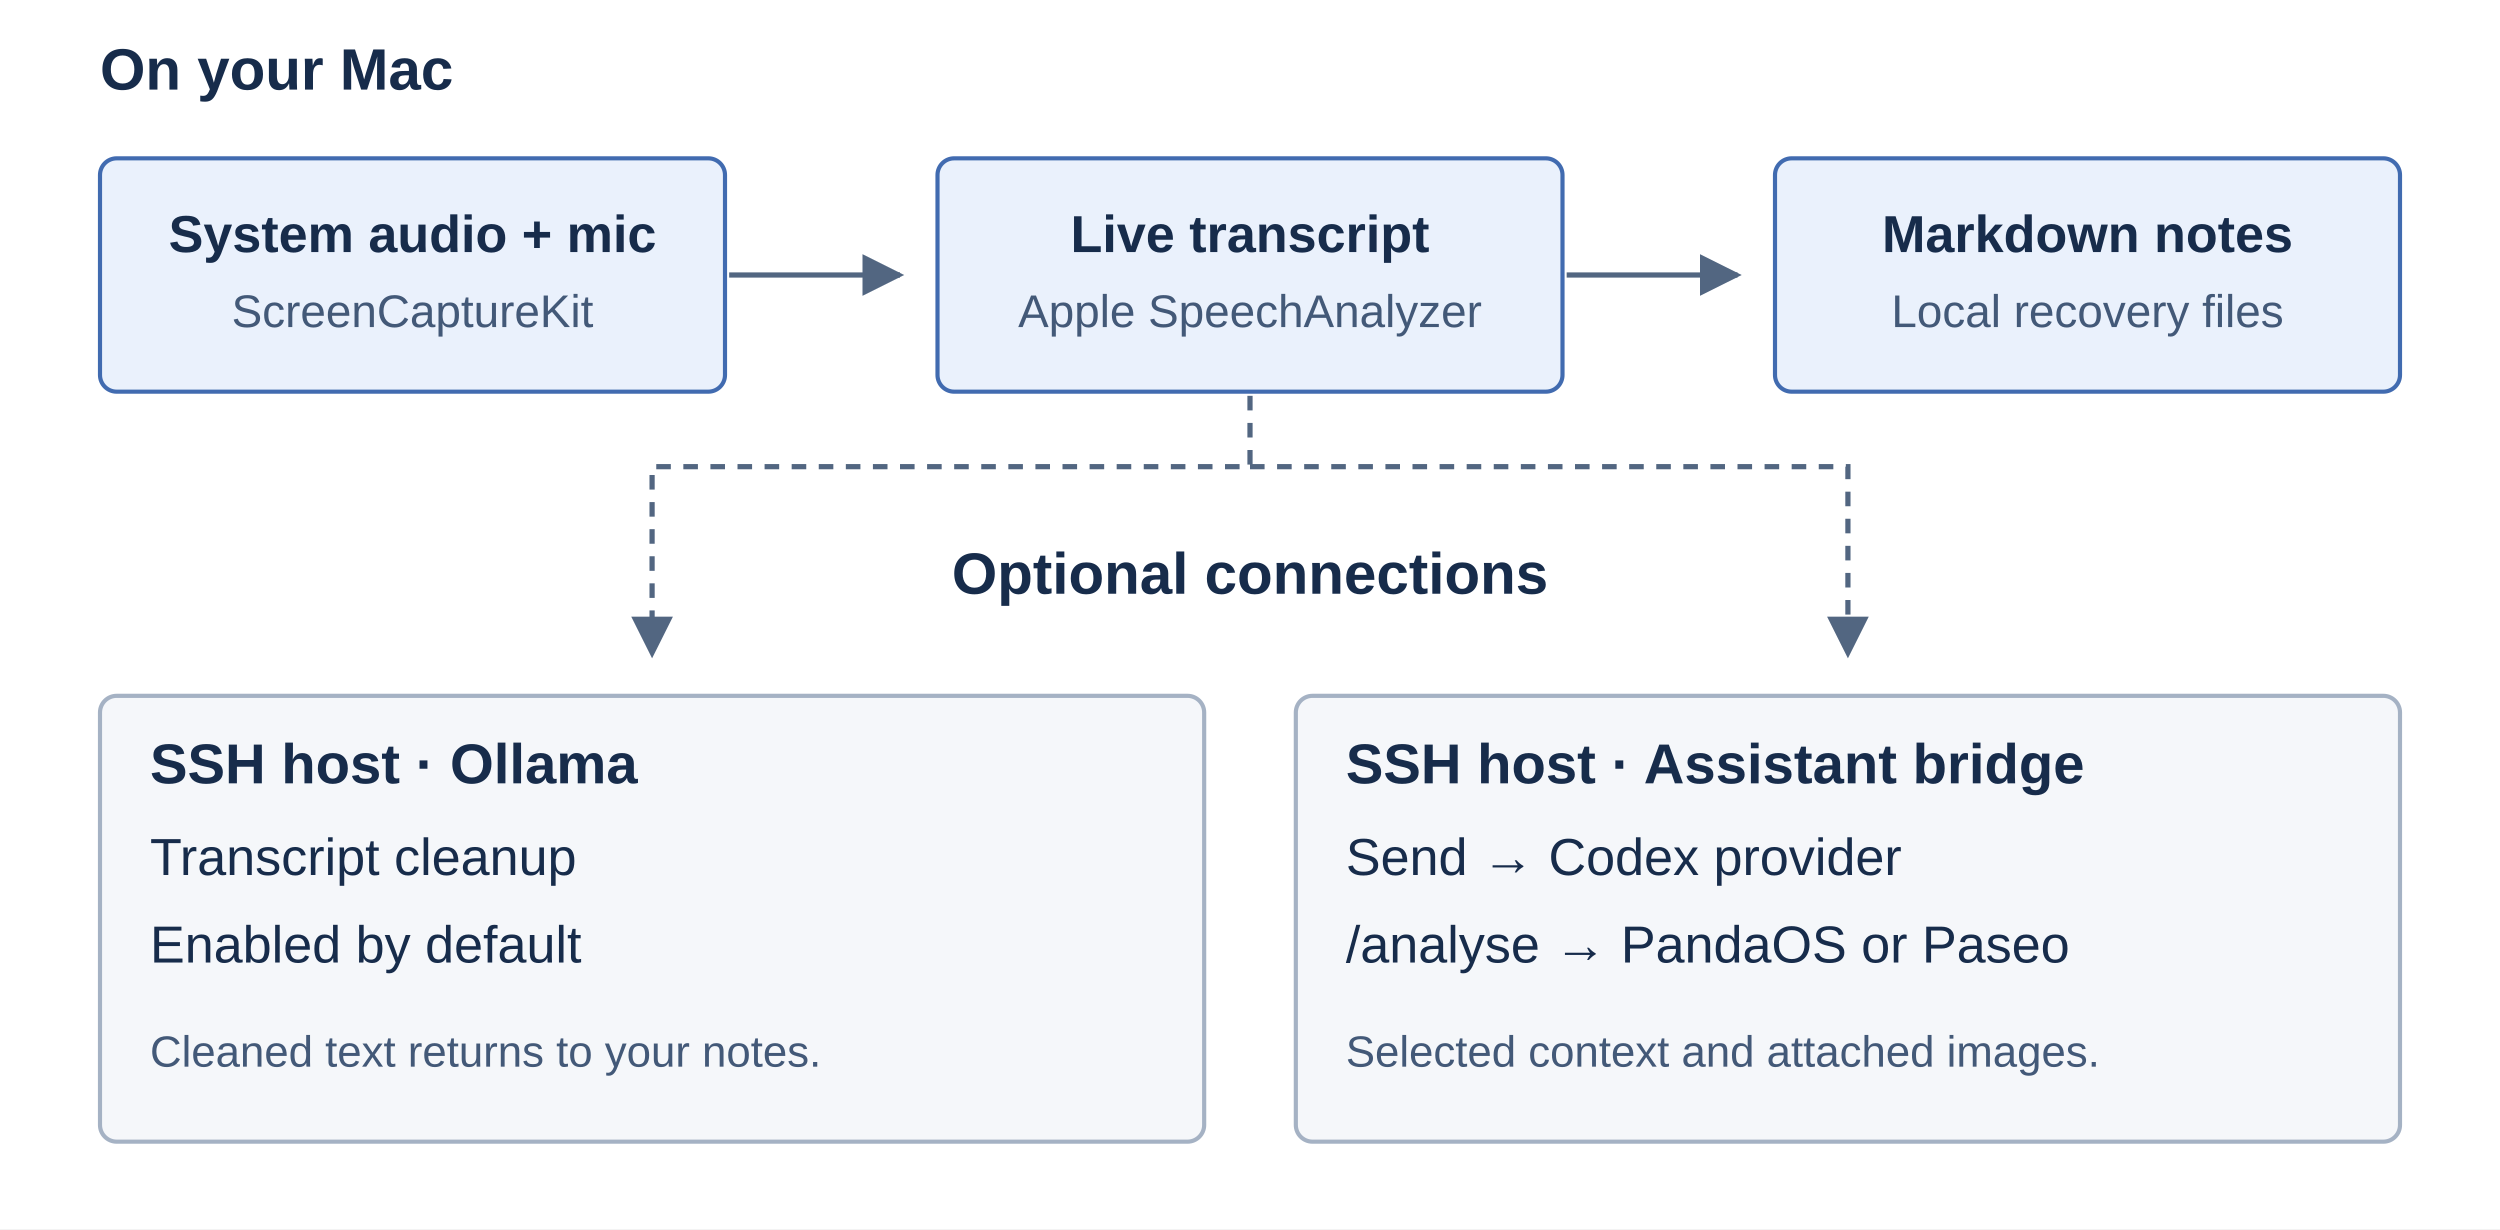
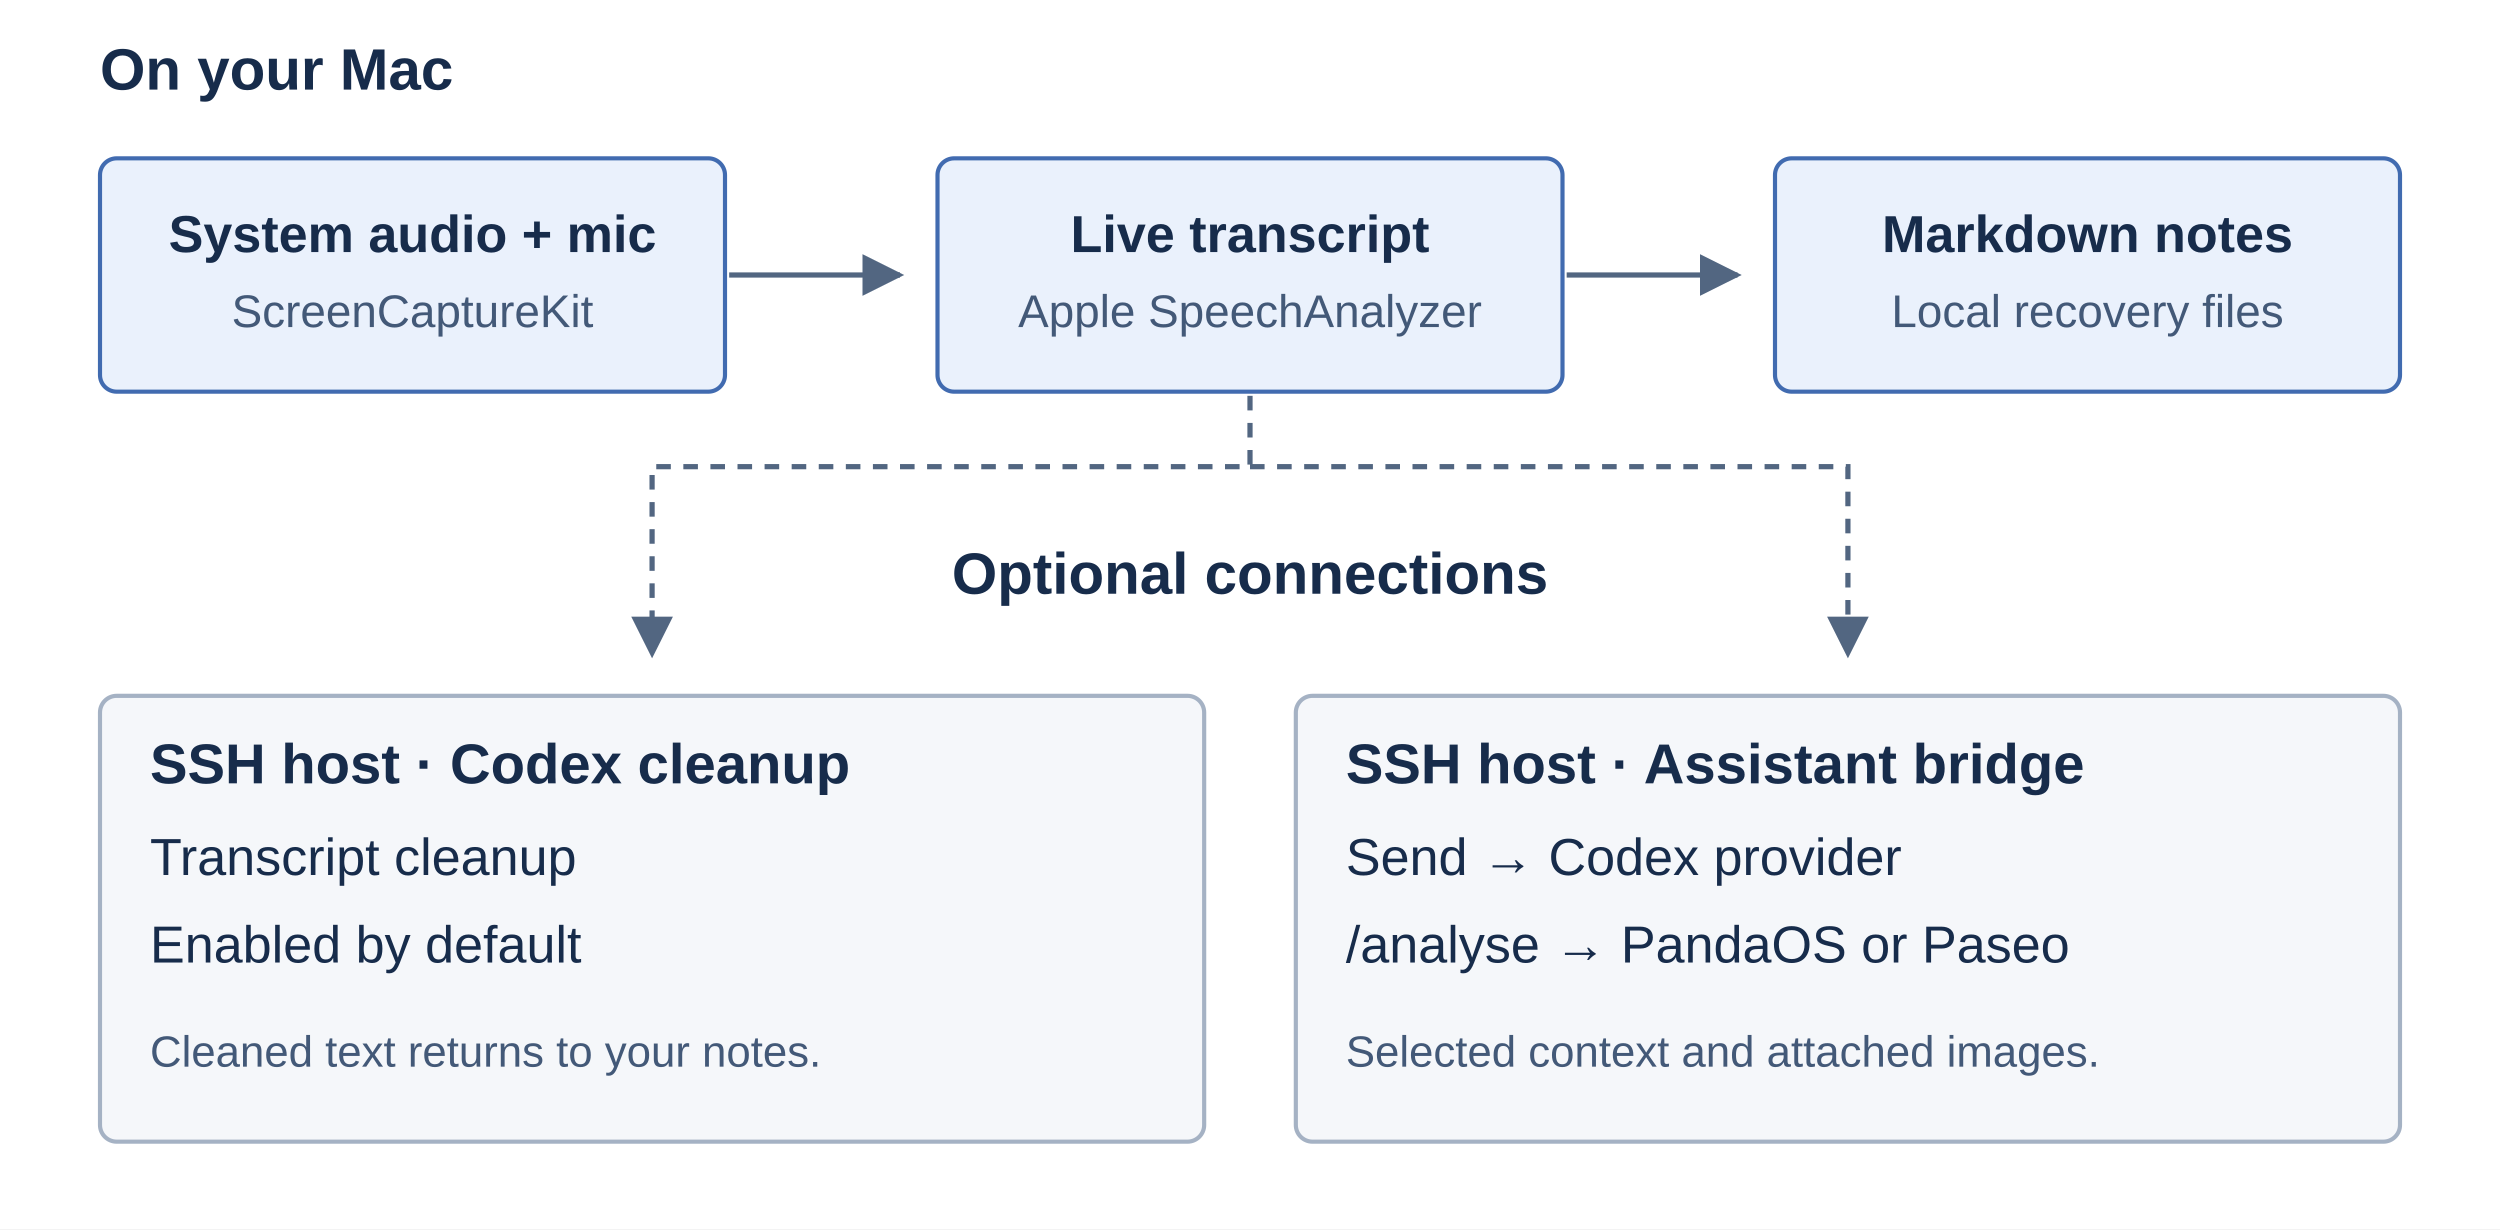
<svg xmlns="http://www.w3.org/2000/svg" width="1200" height="590" viewBox="0 0 1200 590" role="img" aria-labelledby="title description">
  <defs>
    <marker id="arrow" viewBox="0 0 10 10" refX="9" refY="5" markerWidth="8" markerHeight="8" orient="auto-start-reverse">
      <path d="M 0 0 L 10 5 L 0 10 z" fill="#526681" />
    </marker>
  </defs>
  <rect width="1200" height="590" fill="#ffffff" />
  <g font-family="-apple-system, BlinkMacSystemFont, 'Segoe UI', Arial, sans-serif" fill="#172c4b">
    <text x="48" y="43" font-size="28" font-weight="700">On your Mac</text>
    <g fill="#eaf1fc" stroke="#416bb0" stroke-width="2">
      <rect x="48" y="76" width="300" height="112" rx="8" />
      <rect x="450" y="76" width="300" height="112" rx="8" />
      <rect x="852" y="76" width="300" height="112" rx="8" />
    </g>
    <g text-anchor="middle" font-size="25" font-weight="600">
      <text x="198" y="121">System audio + mic</text>
      <text x="600" y="121">Live transcript</text>
      <text x="1002" y="121">Markdown notes</text>
    </g>
    <g text-anchor="middle" font-size="22" fill="#435978">
      <text x="198" y="157">ScreenCaptureKit</text>
      <text x="600" y="157">Apple SpeechAnalyzer</text>
      <text x="1002" y="157">Local recovery files</text>
    </g>
    <g fill="none" stroke="#526681" stroke-width="2.5" marker-end="url(#arrow)">
      <path d="M 350 132 H 432" />
      <path d="M 752 132 H 834" />
    </g>
    <text x="600" y="285" text-anchor="middle" font-size="28" font-weight="700">Optional connections</text>
    <g fill="none" stroke="#526681" stroke-width="2.5" stroke-dasharray="7 6" marker-end="url(#arrow)">
      <path d="M 600 190 V 224 H 313 V 314" />
      <path d="M 600 224 H 887 V 314" />
    </g>
    <g fill="#f5f7fa" stroke="#a5b2c4" stroke-width="2">
      <rect x="48" y="334" width="530" height="214" rx="8" />
      <rect x="622" y="334" width="530" height="214" rx="8" />
    </g>
    <g font-size="27" font-weight="700">
-       <text x="72" y="376">SSH host · Ollama</text>
+       <text x="72" y="376">SSH host · Codex cleanup</text>
      <text x="646" y="376">SSH host · Assistant bridge</text>
    </g>
    <g font-size="25">
      <text x="72" y="420">Transcript cleanup</text>
      <text x="72" y="462">Enabled by default</text>
      <text x="646" y="420">Send → Codex provider</text>
      <text x="646" y="462">/analyse → PandaOS or Paseo</text>
    </g>
    <g font-size="21" fill="#435978">
      <text x="72" y="512">Cleaned text returns to your notes.</text>
      <text x="646" y="512">Selected context and attached images.</text>
    </g>
  </g>
</svg>
